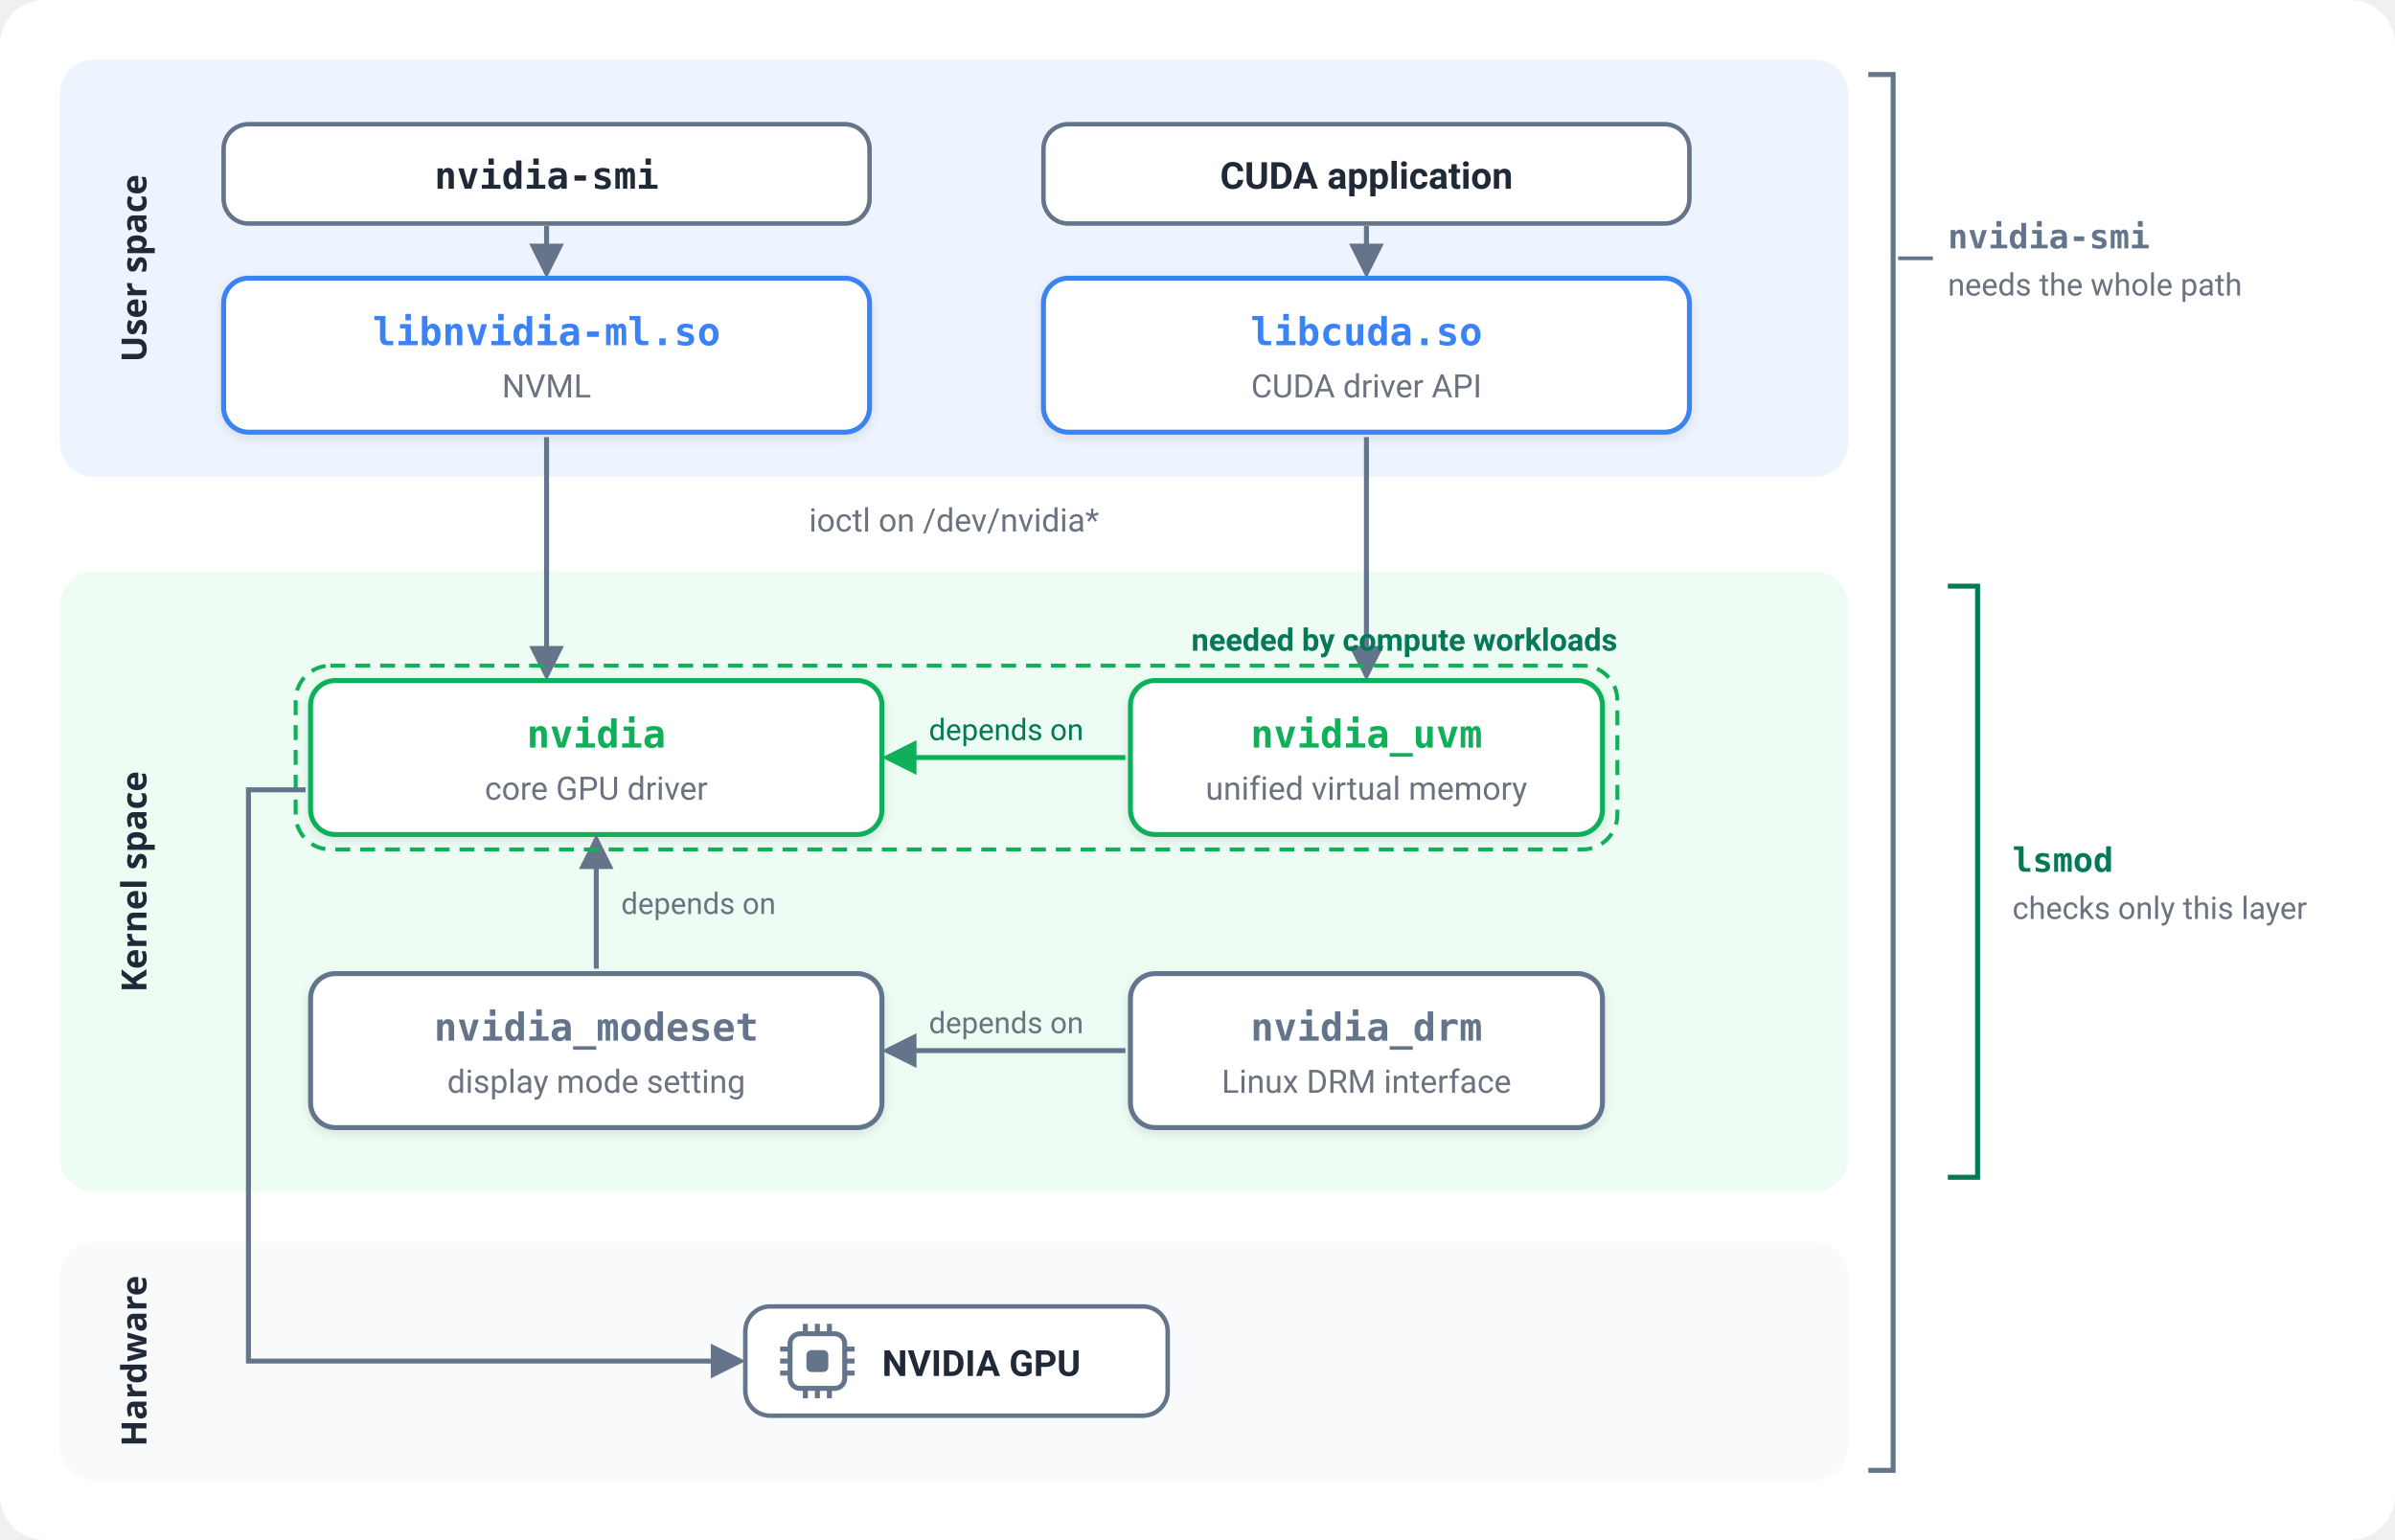
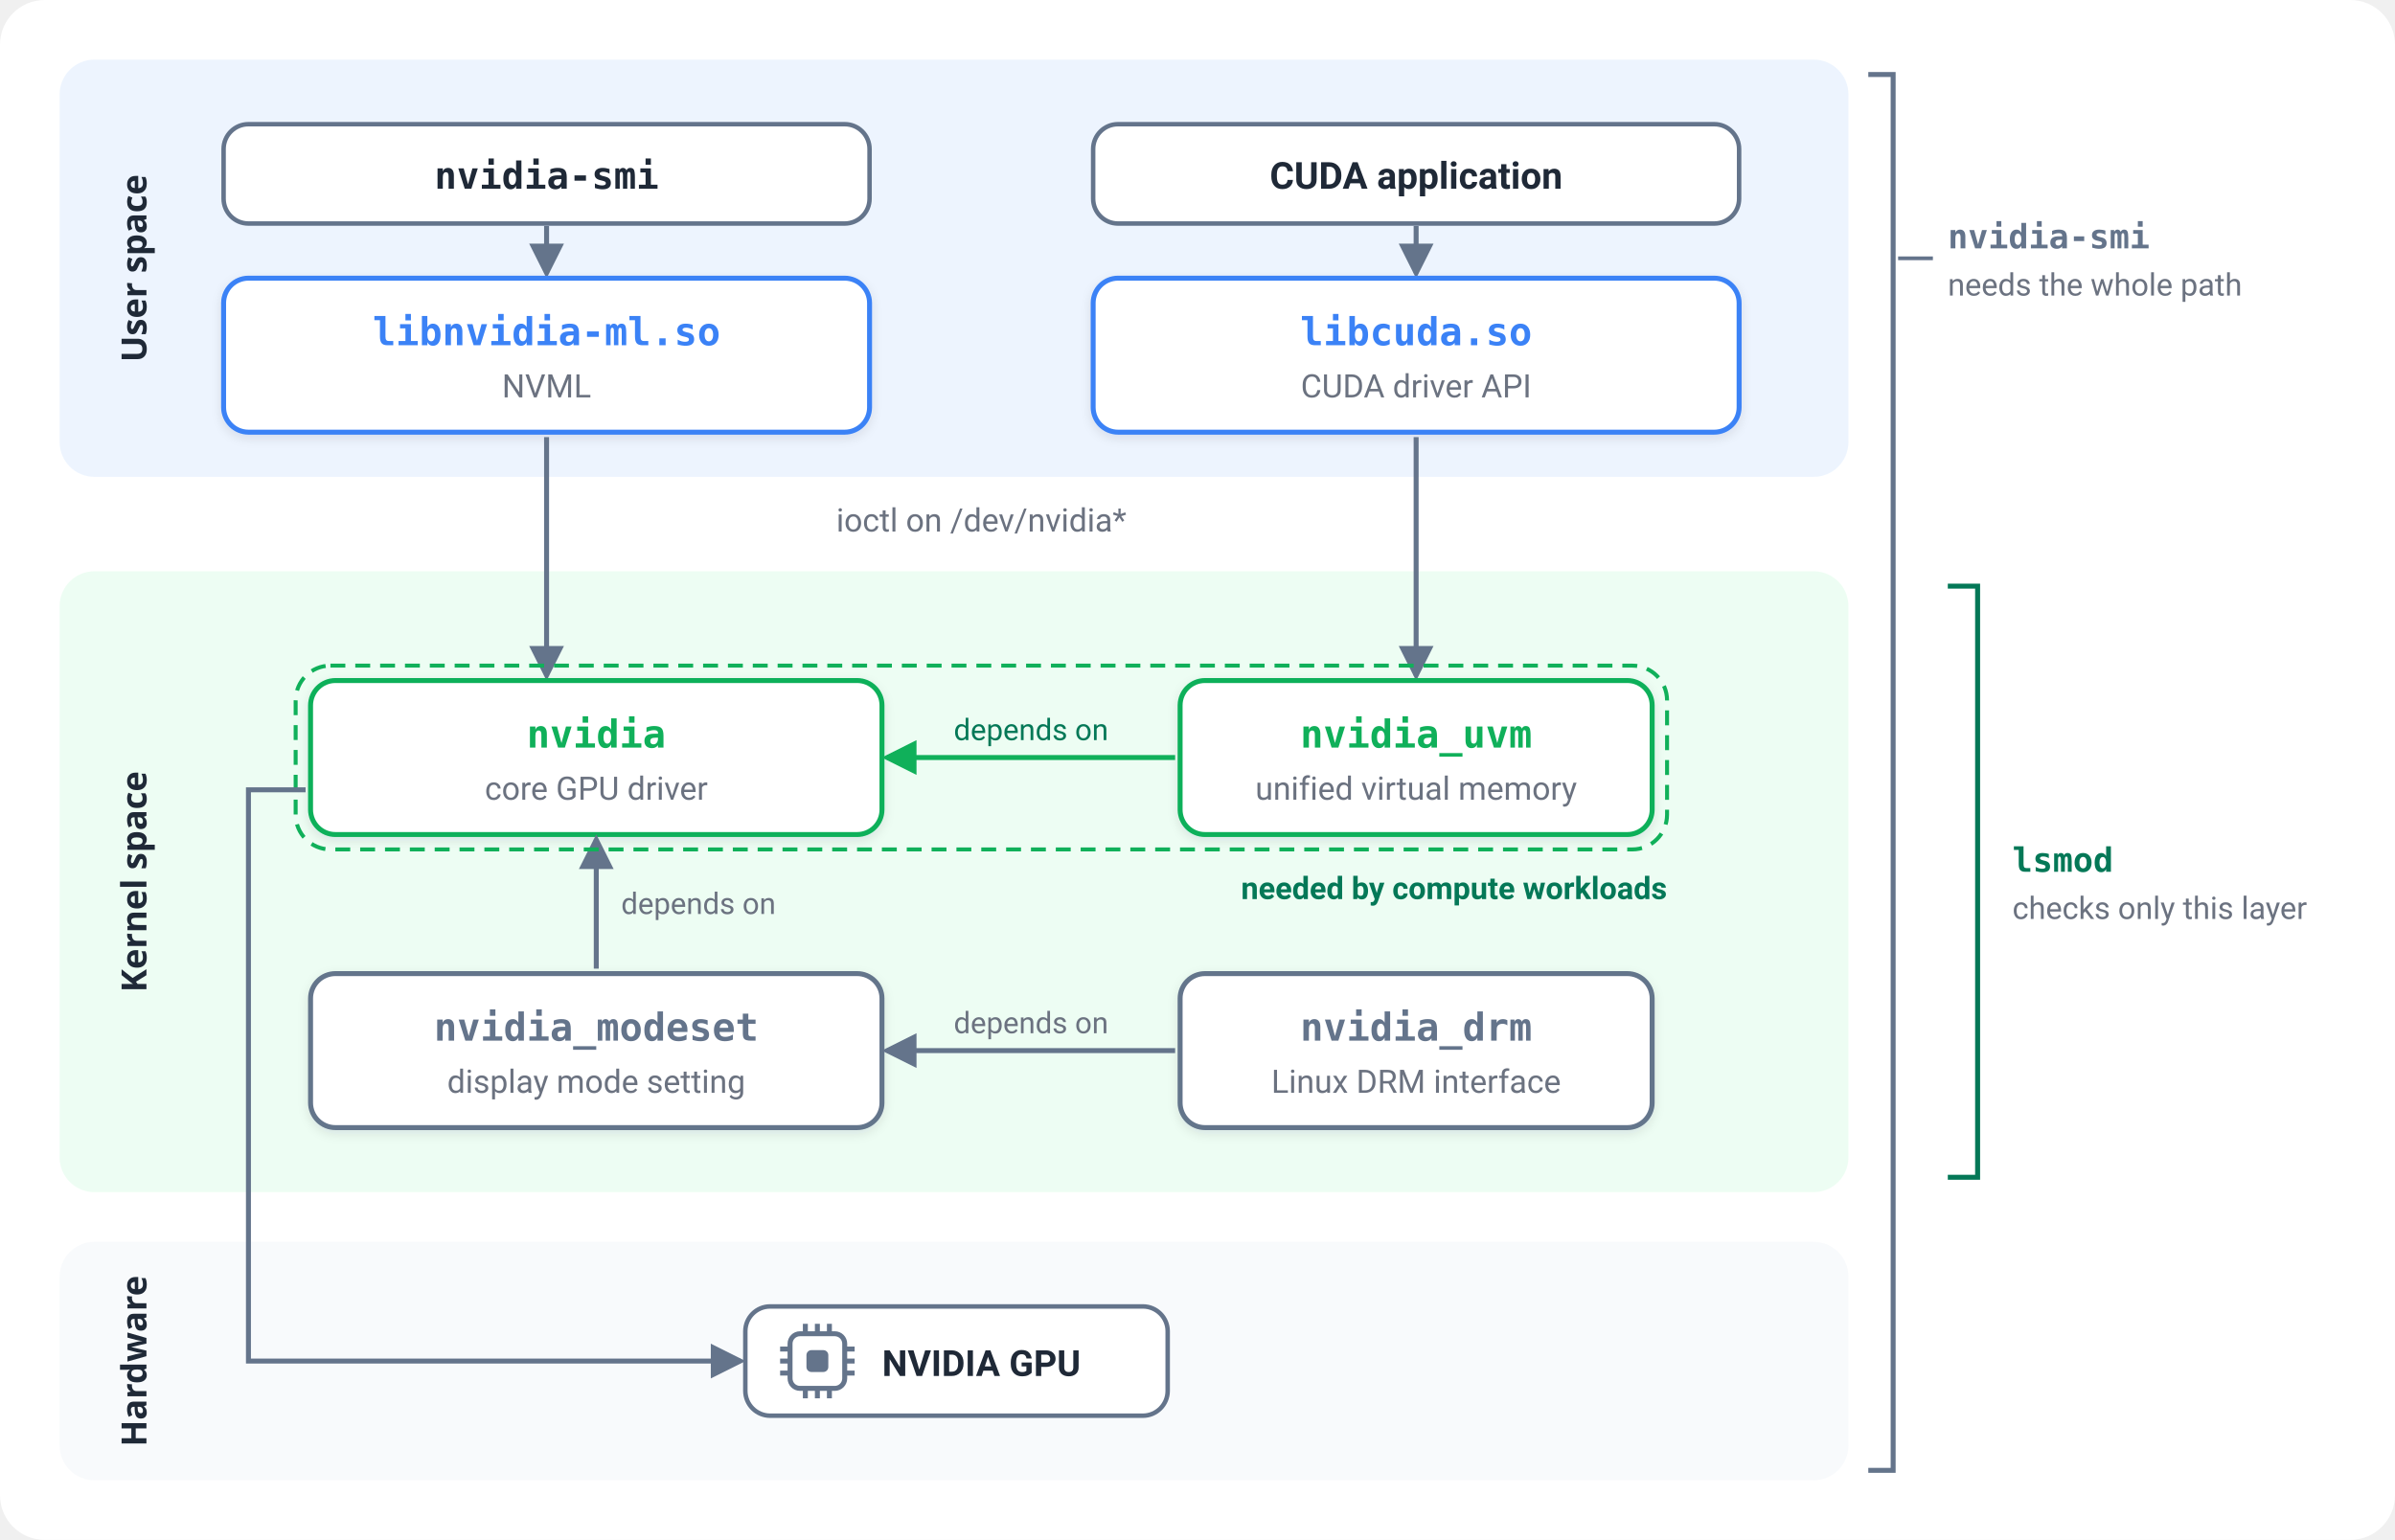
<svg xmlns="http://www.w3.org/2000/svg" viewBox="0 0 964 620" width="964" height="620" role="img">
  <defs>
    <pattern id="hatch" width="8" height="8" patternUnits="userSpaceOnUse" patternTransform="rotate(45)">
      <rect width="8" height="8" fill="#F3F4F6" />
      <line x1="0" y1="0" x2="0" y2="8" stroke="#D1D5DB" stroke-width="3" />
    </pattern>
    <marker id="arrow" viewBox="0 0 10 10" refX="8.5" refY="5" markerWidth="7" markerHeight="7" orient="auto-start-reverse">
      <path d="M0,0 L10,5 L0,10 z" fill="#64748B" />
    </marker>
    <marker id="arrowG" viewBox="0 0 10 10" refX="8.5" refY="5" markerWidth="7" markerHeight="7" orient="auto-start-reverse">
      <path d="M0,0 L10,5 L0,10 z" fill="#10B05A" />
    </marker>
    <marker id="arrowR" viewBox="0 0 10 10" refX="8.5" refY="5" markerWidth="7" markerHeight="7" orient="auto-start-reverse">
      <path d="M0,0 L10,5 L0,10 z" fill="#EF4444" />
    </marker>
    <filter id="shadow" x="-10%" y="-10%" width="120%" height="130%">
      <feDropShadow dx="0" dy="1.5" stdDeviation="2" flood-color="#0F172A" flood-opacity="0.10" />
    </filter>
  </defs>
  <rect x="0" y="0" width="964" height="620" rx="18" fill="#FFFFFF" />
  <rect x="24" y="24" width="720" height="168" rx="14" fill="#DBEAFE" opacity="0.5" />
  <text x="54" y="108.0" font-size="14" font-weight="700" fill="#1F2937" text-anchor="middle" dominant-baseline="middle" transform="rotate(-90 54 108.0)" font-family="sans-serif">User space</text>
  <rect x="24" y="230" width="720" height="250" rx="14" fill="#DCFCE7" opacity="0.5" />
  <text x="54" y="355.0" font-size="14" font-weight="700" fill="#1F2937" text-anchor="middle" dominant-baseline="middle" transform="rotate(-90 54 355.0)" font-family="sans-serif">Kernel space</text>
  <rect x="24" y="500" width="720" height="96" rx="14" fill="#F1F5F9" opacity="0.5" />
  <text x="54" y="548.0" font-size="14" font-weight="700" fill="#1F2937" text-anchor="middle" dominant-baseline="middle" transform="rotate(-90 54 548.0)" font-family="sans-serif">Hardware</text>
  <rect x="90" y="50" width="260" height="40" rx="10" fill="#fff" stroke="#64748B" stroke-width="1.8" />
  <text x="220" y="76" font-family="ui-monospace, SFMono-Regular, Menlo, Consolas, monospace" font-size="15" font-weight="700" fill="#1F2937" text-anchor="middle">nvidia-smi</text>
  <line x1="220" y1="91" x2="220" y2="110" stroke="#64748B" stroke-width="2" marker-end="url(#arrow)" />
  <rect x="90" y="112" width="260" height="62" rx="10" fill="#fff" stroke="#3B82F6" stroke-width="2" filter="url(#shadow)" />
  <text x="220.0" y="139" font-family="ui-monospace, SFMono-Regular, Menlo, Consolas, monospace" font-size="15.5" font-weight="700" fill="#3B82F6" text-anchor="middle">libnvidia-ml.so</text>
  <text x="220.0" y="160" font-family="-apple-system, BlinkMacSystemFont, 'Segoe UI', Roboto, 'Helvetica Neue', Arial, 'PingFang SC', 'Hiragino Sans GB', 'Noto Sans CJK SC', 'Microsoft YaHei', sans-serif" font-size="13" font-weight="400" fill="#6B7280" text-anchor="middle">NVML</text>
-   <rect x="420" y="50" width="260" height="40" rx="10" fill="#fff" stroke="#64748B" stroke-width="1.8" />
-   <text x="550" y="76" font-family="-apple-system, BlinkMacSystemFont, 'Segoe UI', Roboto, 'Helvetica Neue', Arial, 'PingFang SC', 'Hiragino Sans GB', 'Noto Sans CJK SC', 'Microsoft YaHei', sans-serif" font-size="15" font-weight="700" fill="#1F2937" text-anchor="middle">CUDA application</text>
-   <line x1="550" y1="91" x2="550" y2="110" stroke="#64748B" stroke-width="2" marker-end="url(#arrow)" />
-   <rect x="420" y="112" width="260" height="62" rx="10" fill="#fff" stroke="#3B82F6" stroke-width="2" filter="url(#shadow)" />
-   <text x="550.0" y="139" font-family="ui-monospace, SFMono-Regular, Menlo, Consolas, monospace" font-size="15.5" font-weight="700" fill="#3B82F6" text-anchor="middle">libcuda.so</text>
-   <text x="550.0" y="160" font-family="-apple-system, BlinkMacSystemFont, 'Segoe UI', Roboto, 'Helvetica Neue', Arial, 'PingFang SC', 'Hiragino Sans GB', 'Noto Sans CJK SC', 'Microsoft YaHei', sans-serif" font-size="13" font-weight="400" fill="#6B7280" text-anchor="middle">CUDA driver API</text>
+   <rect x="440" y="50" width="260" height="40" rx="10" fill="#fff" stroke="#64748B" stroke-width="1.8" />
+   <text x="570" y="76" font-family="-apple-system, BlinkMacSystemFont, 'Segoe UI', Roboto, 'Helvetica Neue', Arial, 'PingFang SC', 'Hiragino Sans GB', 'Noto Sans CJK SC', 'Microsoft YaHei', sans-serif" font-size="15" font-weight="700" fill="#1F2937" text-anchor="middle">CUDA application</text>
+   <line x1="570" y1="91" x2="570" y2="110" stroke="#64748B" stroke-width="2" marker-end="url(#arrow)" />
+   <rect x="440" y="112" width="260" height="62" rx="10" fill="#fff" stroke="#3B82F6" stroke-width="2" filter="url(#shadow)" />
+   <text x="570.0" y="139" font-family="ui-monospace, SFMono-Regular, Menlo, Consolas, monospace" font-size="15.5" font-weight="700" fill="#3B82F6" text-anchor="middle">libcuda.so</text>
+   <text x="570.0" y="160" font-family="-apple-system, BlinkMacSystemFont, 'Segoe UI', Roboto, 'Helvetica Neue', Arial, 'PingFang SC', 'Hiragino Sans GB', 'Noto Sans CJK SC', 'Microsoft YaHei', sans-serif" font-size="13" font-weight="400" fill="#6B7280" text-anchor="middle">CUDA driver API</text>
  <line x1="220" y1="176" x2="220" y2="272" stroke="#64748B" stroke-width="2" marker-end="url(#arrow)" />
-   <line x1="550" y1="176" x2="550" y2="272" stroke="#64748B" stroke-width="2" marker-end="url(#arrow)" />
-   <text x="384" y="214" font-family="-apple-system, BlinkMacSystemFont, 'Segoe UI', Roboto, 'Helvetica Neue', Arial, 'PingFang SC', 'Hiragino Sans GB', 'Noto Sans CJK SC', 'Microsoft YaHei', sans-serif" font-size="13" font-weight="400" fill="#6B7280" text-anchor="middle">ioctl on /dev/nvidia*</text>
+   <line x1="570" y1="176" x2="570" y2="272" stroke="#64748B" stroke-width="2" marker-end="url(#arrow)" />
+   <text x="395" y="214" font-family="-apple-system, BlinkMacSystemFont, 'Segoe UI', Roboto, 'Helvetica Neue', Arial, 'PingFang SC', 'Hiragino Sans GB', 'Noto Sans CJK SC', 'Microsoft YaHei', sans-serif" font-size="13" font-weight="400" fill="#6B7280" text-anchor="middle">ioctl on /dev/nvidia*</text>
  <rect x="125" y="274" width="230" height="62" rx="10" fill="#fff" stroke="#10B05A" stroke-width="2" filter="url(#shadow)" />
  <text x="240.0" y="301" font-family="ui-monospace, SFMono-Regular, Menlo, Consolas, monospace" font-size="15.5" font-weight="700" fill="#10B05A" text-anchor="middle">nvidia</text>
  <text x="240.0" y="322" font-family="-apple-system, BlinkMacSystemFont, 'Segoe UI', Roboto, 'Helvetica Neue', Arial, 'PingFang SC', 'Hiragino Sans GB', 'Noto Sans CJK SC', 'Microsoft YaHei', sans-serif" font-size="13" font-weight="400" fill="#6B7280" text-anchor="middle">core GPU driver</text>
-   <rect x="455" y="274" width="190" height="62" rx="10" fill="#fff" stroke="#10B05A" stroke-width="2" filter="url(#shadow)" />
-   <text x="550.0" y="301" font-family="ui-monospace, SFMono-Regular, Menlo, Consolas, monospace" font-size="15.5" font-weight="700" fill="#10B05A" text-anchor="middle">nvidia_uvm</text>
-   <text x="550.0" y="322" font-family="-apple-system, BlinkMacSystemFont, 'Segoe UI', Roboto, 'Helvetica Neue', Arial, 'PingFang SC', 'Hiragino Sans GB', 'Noto Sans CJK SC', 'Microsoft YaHei', sans-serif" font-size="13" font-weight="400" fill="#6B7280" text-anchor="middle">unified virtual memory</text>
+   <rect x="475" y="274" width="190" height="62" rx="10" fill="#fff" stroke="#10B05A" stroke-width="2" filter="url(#shadow)" />
+   <text x="570.0" y="301" font-family="ui-monospace, SFMono-Regular, Menlo, Consolas, monospace" font-size="15.5" font-weight="700" fill="#10B05A" text-anchor="middle">nvidia_uvm</text>
+   <text x="570.0" y="322" font-family="-apple-system, BlinkMacSystemFont, 'Segoe UI', Roboto, 'Helvetica Neue', Arial, 'PingFang SC', 'Hiragino Sans GB', 'Noto Sans CJK SC', 'Microsoft YaHei', sans-serif" font-size="13" font-weight="400" fill="#6B7280" text-anchor="middle">unified virtual memory</text>
  <rect x="125" y="392" width="230" height="62" rx="10" fill="#fff" stroke="#64748B" stroke-width="2" filter="url(#shadow)" />
  <text x="240.0" y="419" font-family="ui-monospace, SFMono-Regular, Menlo, Consolas, monospace" font-size="15.5" font-weight="700" fill="#64748B" text-anchor="middle">nvidia_modeset</text>
  <text x="240.0" y="440" font-family="-apple-system, BlinkMacSystemFont, 'Segoe UI', Roboto, 'Helvetica Neue', Arial, 'PingFang SC', 'Hiragino Sans GB', 'Noto Sans CJK SC', 'Microsoft YaHei', sans-serif" font-size="13" font-weight="400" fill="#6B7280" text-anchor="middle">display mode setting</text>
-   <rect x="455" y="392" width="190" height="62" rx="10" fill="#fff" stroke="#64748B" stroke-width="2" filter="url(#shadow)" />
-   <text x="550.0" y="419" font-family="ui-monospace, SFMono-Regular, Menlo, Consolas, monospace" font-size="15.5" font-weight="700" fill="#64748B" text-anchor="middle">nvidia_drm</text>
-   <text x="550.0" y="440" font-family="-apple-system, BlinkMacSystemFont, 'Segoe UI', Roboto, 'Helvetica Neue', Arial, 'PingFang SC', 'Hiragino Sans GB', 'Noto Sans CJK SC', 'Microsoft YaHei', sans-serif" font-size="13" font-weight="400" fill="#6B7280" text-anchor="middle">Linux DRM interface</text>
-   <line x1="453" y1="305" x2="357" y2="305" stroke="#10B05A" stroke-width="2" marker-end="url(#arrowG)" />
-   <text x="405" y="298" font-family="-apple-system, BlinkMacSystemFont, 'Segoe UI', Roboto, 'Helvetica Neue', Arial, 'PingFang SC', 'Hiragino Sans GB', 'Noto Sans CJK SC', 'Microsoft YaHei', sans-serif" font-size="12" font-weight="400" fill="#047857" text-anchor="middle">depends on</text>
+   <rect x="475" y="392" width="190" height="62" rx="10" fill="#fff" stroke="#64748B" stroke-width="2" filter="url(#shadow)" />
+   <text x="570.0" y="419" font-family="ui-monospace, SFMono-Regular, Menlo, Consolas, monospace" font-size="15.5" font-weight="700" fill="#64748B" text-anchor="middle">nvidia_drm</text>
+   <text x="570.0" y="440" font-family="-apple-system, BlinkMacSystemFont, 'Segoe UI', Roboto, 'Helvetica Neue', Arial, 'PingFang SC', 'Hiragino Sans GB', 'Noto Sans CJK SC', 'Microsoft YaHei', sans-serif" font-size="13" font-weight="400" fill="#6B7280" text-anchor="middle">Linux DRM interface</text>
+   <line x1="473" y1="305" x2="357" y2="305" stroke="#10B05A" stroke-width="2" marker-end="url(#arrowG)" />
+   <text x="415" y="298" font-family="-apple-system, BlinkMacSystemFont, 'Segoe UI', Roboto, 'Helvetica Neue', Arial, 'PingFang SC', 'Hiragino Sans GB', 'Noto Sans CJK SC', 'Microsoft YaHei', sans-serif" font-size="12" font-weight="400" fill="#047857" text-anchor="middle">depends on</text>
  <line x1="240" y1="390" x2="240" y2="338" stroke="#64748B" stroke-width="2" marker-end="url(#arrow)" />
  <text x="250" y="368" font-family="-apple-system, BlinkMacSystemFont, 'Segoe UI', Roboto, 'Helvetica Neue', Arial, 'PingFang SC', 'Hiragino Sans GB', 'Noto Sans CJK SC', 'Microsoft YaHei', sans-serif" font-size="12" font-weight="400" fill="#6B7280" text-anchor="start">depends on</text>
-   <line x1="453" y1="423" x2="357" y2="423" stroke="#64748B" stroke-width="2" marker-end="url(#arrow)" />
-   <text x="405" y="416" font-family="-apple-system, BlinkMacSystemFont, 'Segoe UI', Roboto, 'Helvetica Neue', Arial, 'PingFang SC', 'Hiragino Sans GB', 'Noto Sans CJK SC', 'Microsoft YaHei', sans-serif" font-size="12" font-weight="400" fill="#6B7280" text-anchor="middle">depends on</text>
+   <line x1="473" y1="423" x2="357" y2="423" stroke="#64748B" stroke-width="2" marker-end="url(#arrow)" />
+   <text x="415" y="416" font-family="-apple-system, BlinkMacSystemFont, 'Segoe UI', Roboto, 'Helvetica Neue', Arial, 'PingFang SC', 'Hiragino Sans GB', 'Noto Sans CJK SC', 'Microsoft YaHei', sans-serif" font-size="12" font-weight="400" fill="#6B7280" text-anchor="middle">depends on</text>
  <rect x="125" y="348" width="28" height="0" rx="10" fill="none" />
-   <rect x="119" y="268" width="532" height="74" rx="14" fill="none" stroke="#10B05A" stroke-width="1.6" stroke-dasharray="6 4" />
-   <text x="651" y="262" font-family="-apple-system, BlinkMacSystemFont, 'Segoe UI', Roboto, 'Helvetica Neue', Arial, 'PingFang SC', 'Hiragino Sans GB', 'Noto Sans CJK SC', 'Microsoft YaHei', sans-serif" font-size="12.5" font-weight="600" fill="#047857" text-anchor="end">needed by compute workloads</text>
+   <rect x="119" y="268" width="552" height="74" rx="14" fill="none" stroke="#10B05A" stroke-width="1.6" stroke-dasharray="6 4" />
+   <text x="671" y="362" font-family="-apple-system, BlinkMacSystemFont, 'Segoe UI', Roboto, 'Helvetica Neue', Arial, 'PingFang SC', 'Hiragino Sans GB', 'Noto Sans CJK SC', 'Microsoft YaHei', sans-serif" font-size="12.5" font-weight="600" fill="#047857" text-anchor="end">needed by compute workloads</text>
  <rect x="300" y="526" width="170" height="44" rx="10" fill="#fff" stroke="#64748B" stroke-width="1.8" />
  <line x1="324.16" y1="533" x2="324.16" y2="537" stroke="#64748B" stroke-width="2" />
  <line x1="324.16" y1="559" x2="324.16" y2="563" stroke="#64748B" stroke-width="2" />
  <line x1="314" y1="543.16" x2="318" y2="543.16" stroke="#64748B" stroke-width="2" />
  <line x1="340" y1="543.16" x2="344" y2="543.16" stroke="#64748B" stroke-width="2" />
  <line x1="329.0" y1="533" x2="329.0" y2="537" stroke="#64748B" stroke-width="2" />
  <line x1="329.0" y1="559" x2="329.0" y2="563" stroke="#64748B" stroke-width="2" />
  <line x1="314" y1="548.0" x2="318" y2="548.0" stroke="#64748B" stroke-width="2" />
  <line x1="340" y1="548.0" x2="344" y2="548.0" stroke="#64748B" stroke-width="2" />
  <line x1="333.84" y1="533" x2="333.84" y2="537" stroke="#64748B" stroke-width="2" />
  <line x1="333.84" y1="559" x2="333.84" y2="563" stroke="#64748B" stroke-width="2" />
  <line x1="314" y1="552.84" x2="318" y2="552.84" stroke="#64748B" stroke-width="2" />
  <line x1="340" y1="552.84" x2="344" y2="552.84" stroke="#64748B" stroke-width="2" />
  <rect x="318" y="537" width="22" height="22" rx="4" fill="#fff" stroke="#64748B" stroke-width="2" />
  <rect x="324.6" y="543.6" width="8.8" height="8.8" rx="2" fill="#64748B" />
  <text x="395" y="554" font-family="-apple-system, BlinkMacSystemFont, 'Segoe UI', Roboto, 'Helvetica Neue', Arial, 'PingFang SC', 'Hiragino Sans GB', 'Noto Sans CJK SC', 'Microsoft YaHei', sans-serif" font-size="14.5" font-weight="700" fill="#1F2937" text-anchor="middle">NVIDIA GPU</text>
  <path d="M123 318 L100 318 L100 548 L298 548" fill="none" stroke="#64748B" stroke-width="2" marker-end="url(#arrow)" />
  <path d="M752 30 L762 30 L762 592 L752 592" fill="none" stroke="#64748B" stroke-width="2" />
  <line x1="764" y1="104" x2="778" y2="104" stroke="#64748B" stroke-width="1.5" />
  <text x="784" y="100" font-family="ui-monospace, SFMono-Regular, Menlo, Consolas, monospace" font-size="13.5" font-weight="700" fill="#64748B" text-anchor="start">nvidia-smi</text>
  <text x="784" y="119" font-family="-apple-system, BlinkMacSystemFont, 'Segoe UI', Roboto, 'Helvetica Neue', Arial, 'PingFang SC', 'Hiragino Sans GB', 'Noto Sans CJK SC', 'Microsoft YaHei', sans-serif" font-size="12.5" font-weight="400" fill="#6B7280" text-anchor="start">needs the whole path</text>
  <path d="M784 236 L796 236 L796 474 L784 474" fill="none" stroke="#047857" stroke-width="2" />
  <text x="810" y="351" font-family="ui-monospace, SFMono-Regular, Menlo, Consolas, monospace" font-size="13.5" font-weight="700" fill="#047857" text-anchor="start">lsmod</text>
  <text x="810" y="370" font-family="-apple-system, BlinkMacSystemFont, 'Segoe UI', Roboto, 'Helvetica Neue', Arial, 'PingFang SC', 'Hiragino Sans GB', 'Noto Sans CJK SC', 'Microsoft YaHei', sans-serif" font-size="12.5" font-weight="400" fill="#6B7280" text-anchor="start">checks only this layer</text>
</svg>
